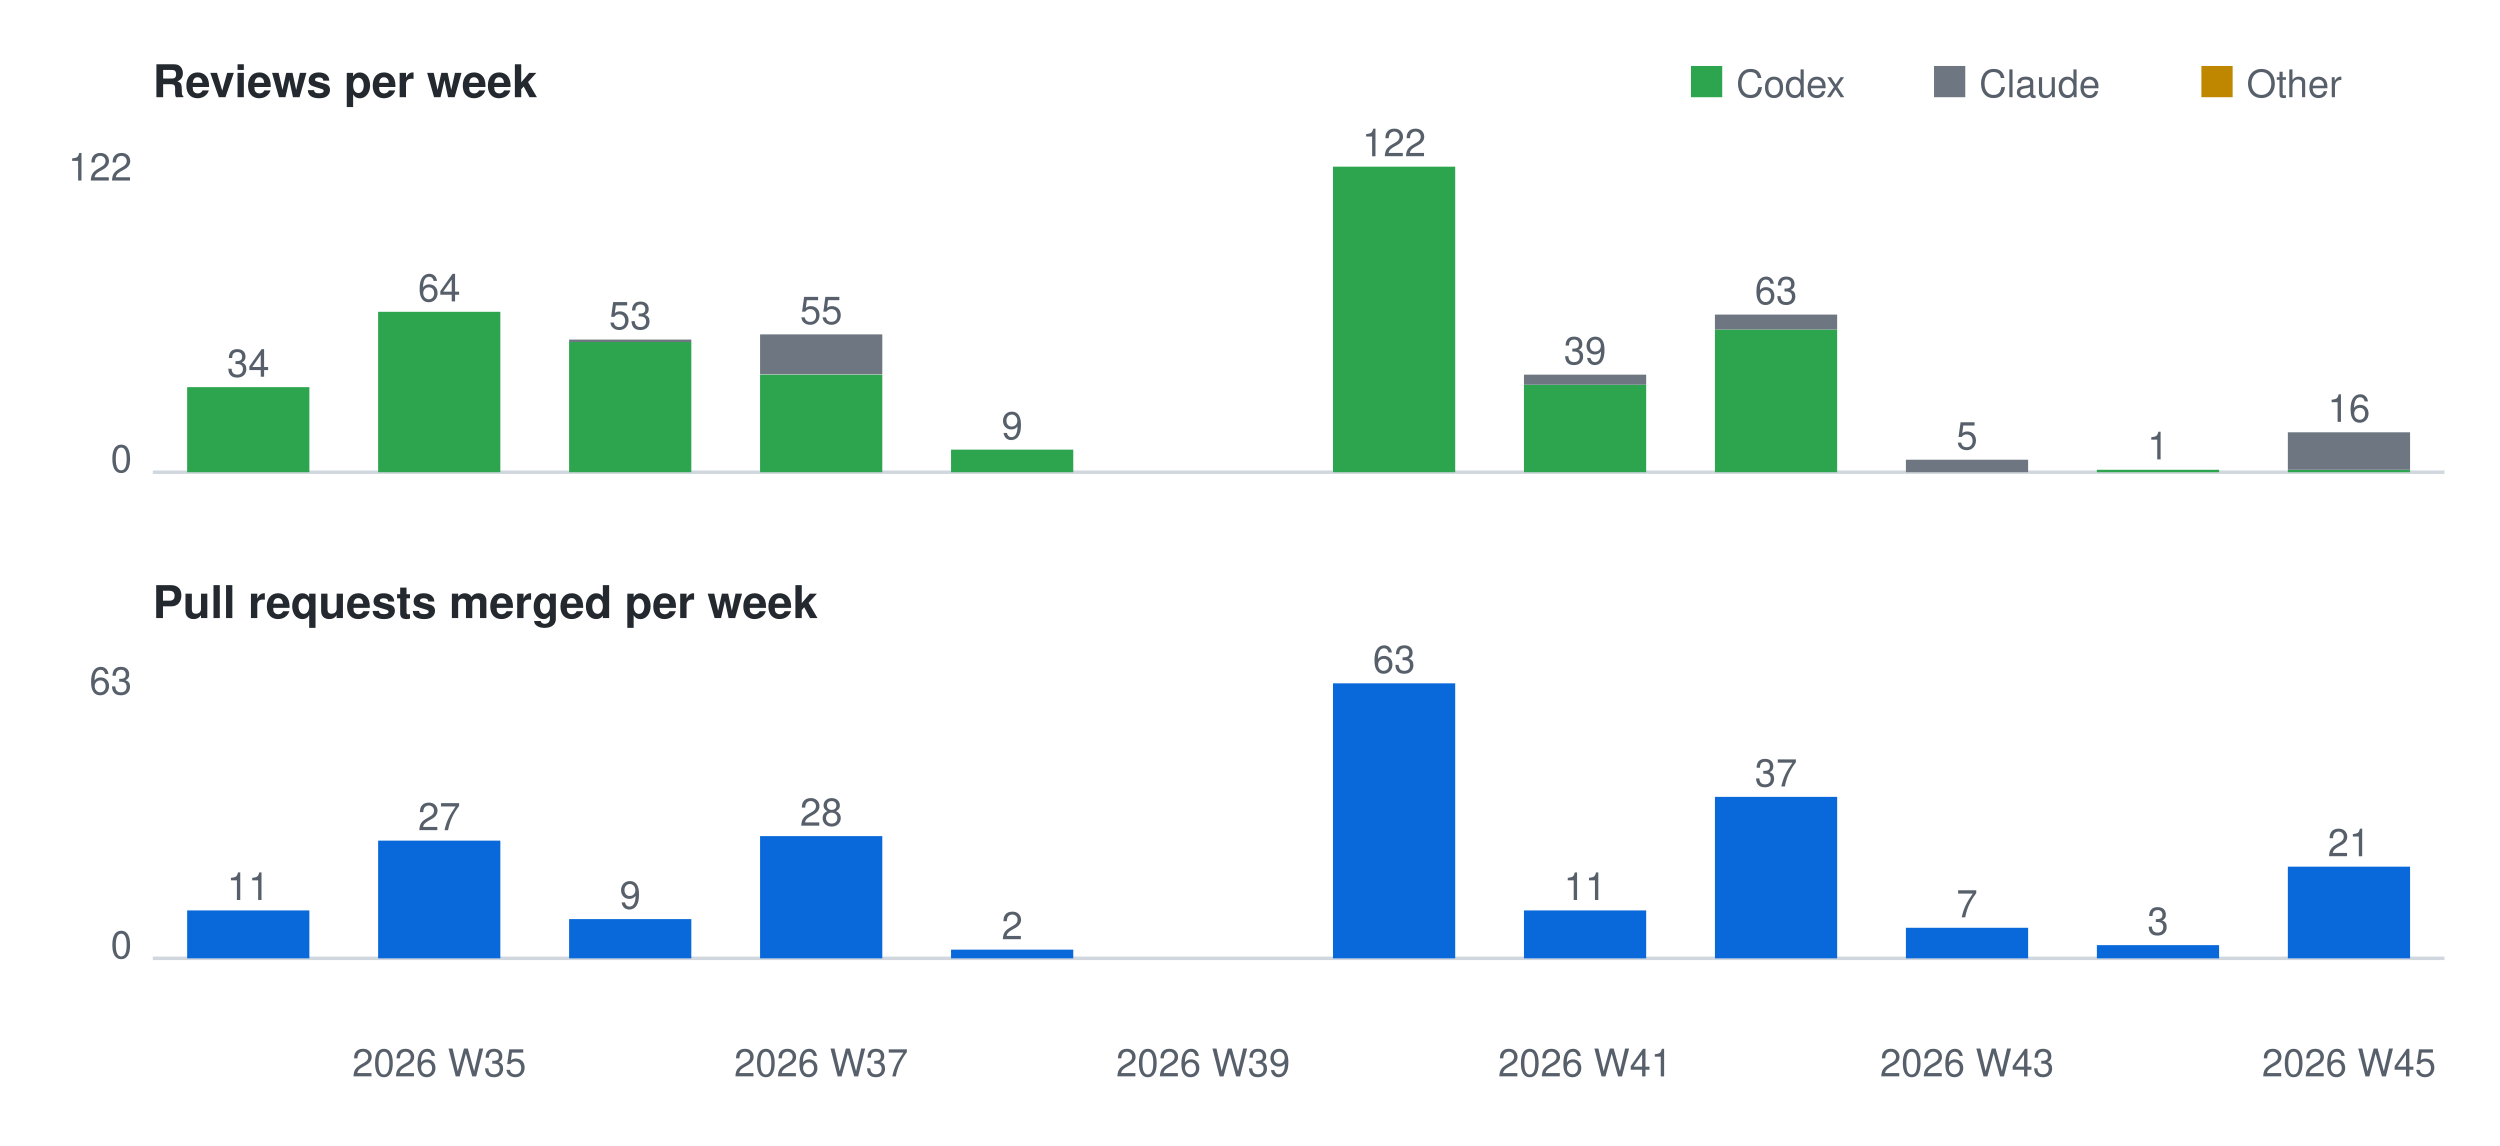
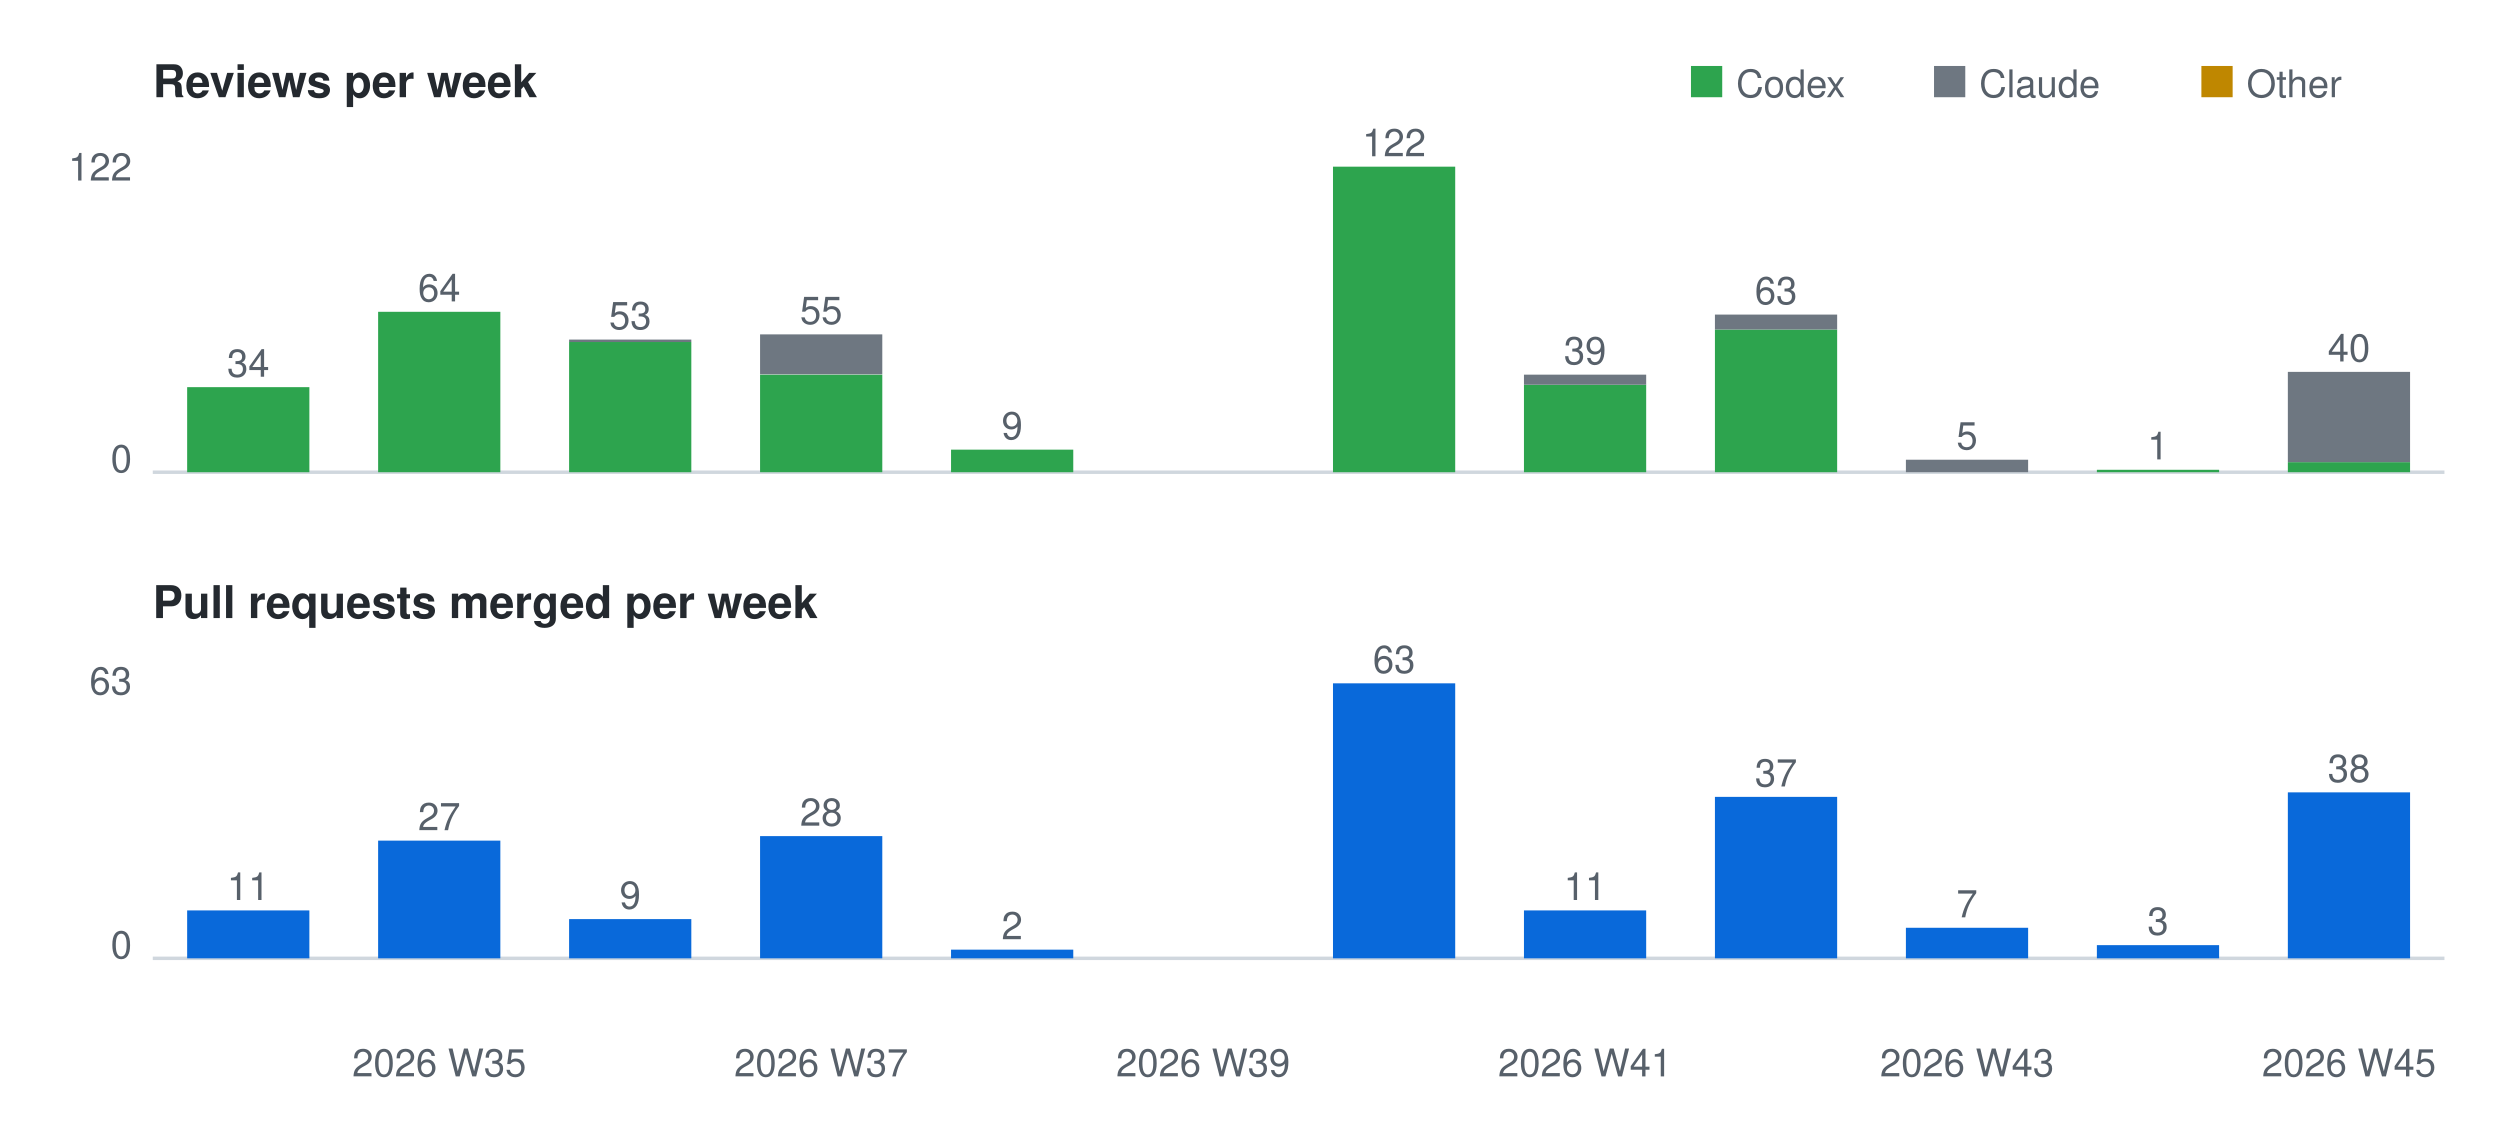
<svg xmlns="http://www.w3.org/2000/svg" width="720" height="330" viewBox="0 0 720 330" role="img" aria-label="Weekly reviews and merged pull requests">
  <style>text{font:11px -apple-system,Segoe UI,Helvetica,Arial,sans-serif;fill:#57606a}.t{font-size:13px;font-weight:600;fill:#24292f}.g{stroke:#d0d7de}.c{fill:#2da44e}.l{fill:#6e7781}.o{fill:#bf8700}.m{fill:#0969da}@media (prefers-color-scheme:dark){text{fill:#8b949e}.t{fill:#e6edf3}.g{stroke:#30363d}.c{fill:#3fb950}.l{fill:#8b949e}.o{fill:#d29922}.m{fill:#58a6ff}}</style>
  <text class="t" x="44" y="28">Reviews per week</text>
  <line class="g" x1="44" y1="136" x2="704" y2="136" />
  <text x="38" y="52" text-anchor="end">122</text>
  <text x="38" y="136" text-anchor="end">0</text>
  <rect class="c" x="53.9" y="111.5" width="35.2" height="24.5" />
  <text x="71.5" y="108.5" text-anchor="middle">34</text>
  <rect class="c" x="108.9" y="89.8" width="35.2" height="46.2" />
  <text x="126.5" y="86.8" text-anchor="middle">64</text>
  <rect class="c" x="163.9" y="98.5" width="35.2" height="37.5" />
  <rect class="l" x="163.9" y="97.8" width="35.2" height="0.7" />
  <text x="181.5" y="94.8" text-anchor="middle">53</text>
  <rect class="c" x="218.9" y="107.9" width="35.2" height="28.1" />
  <rect class="l" x="218.9" y="96.3" width="35.2" height="11.5" />
  <text x="236.5" y="93.3" text-anchor="middle">55</text>
  <rect class="c" x="273.9" y="129.5" width="35.2" height="6.5" />
  <text x="291.5" y="126.5" text-anchor="middle">9</text>
  <rect class="c" x="383.9" y="48.0" width="35.2" height="88.0" />
  <text x="401.5" y="45.0" text-anchor="middle">122</text>
  <rect class="c" x="438.9" y="110.8" width="35.2" height="25.2" />
  <rect class="l" x="438.9" y="107.9" width="35.2" height="2.9" />
  <text x="456.5" y="104.9" text-anchor="middle">39</text>
  <rect class="c" x="493.9" y="94.9" width="35.2" height="41.1" />
  <rect class="l" x="493.9" y="90.6" width="35.2" height="4.3" />
  <text x="511.5" y="87.6" text-anchor="middle">63</text>
  <rect class="l" x="548.9" y="132.4" width="35.2" height="3.6" />
  <text x="566.5" y="129.4" text-anchor="middle">5</text>
  <rect class="c" x="603.9" y="135.3" width="35.2" height="0.7" />
  <text x="621.5" y="132.3" text-anchor="middle">1</text>
-   <rect class="c" x="658.9" y="135.3" width="35.2" height="0.7" />
-   <rect class="l" x="658.9" y="124.5" width="35.2" height="10.8" />
-   <text x="676.5" y="121.5" text-anchor="middle">16</text>
+   <rect class="c" x="658.9" y="133.1" width="35.2" height="2.9" />
+   <rect class="l" x="658.9" y="107.1" width="35.2" height="26.0" />
+   <text x="676.5" y="104.1" text-anchor="middle">40</text>
  <rect class="o" x="634" y="19" width="9" height="9" />
  <text x="647" y="28">Other</text>
  <rect class="l" x="557" y="19" width="9" height="9" />
  <text x="570" y="28">Claude</text>
  <rect class="c" x="487" y="19" width="9" height="9" />
  <text x="500" y="28">Codex</text>
  <text class="t" x="44" y="178">Pull requests merged per week</text>
  <line class="g" x1="44" y1="276" x2="704" y2="276" />
  <text x="38" y="200" text-anchor="end">63</text>
  <text x="38" y="276" text-anchor="end">0</text>
  <rect class="m" x="53.9" y="262.2" width="35.2" height="13.8" />
  <text x="71.5" y="259.2" text-anchor="middle">11</text>
  <rect class="m" x="108.9" y="242.1" width="35.2" height="33.9" />
  <text x="126.5" y="239.1" text-anchor="middle">27</text>
  <rect class="m" x="163.9" y="264.7" width="35.2" height="11.3" />
  <text x="181.5" y="261.7" text-anchor="middle">9</text>
  <rect class="m" x="218.9" y="240.8" width="35.2" height="35.2" />
  <text x="236.5" y="237.8" text-anchor="middle">28</text>
  <rect class="m" x="273.9" y="273.5" width="35.2" height="2.5" />
  <text x="291.5" y="270.5" text-anchor="middle">2</text>
  <rect class="m" x="383.9" y="196.8" width="35.2" height="79.2" />
  <text x="401.5" y="193.8" text-anchor="middle">63</text>
  <rect class="m" x="438.9" y="262.2" width="35.2" height="13.8" />
  <text x="456.5" y="259.2" text-anchor="middle">11</text>
  <rect class="m" x="493.9" y="229.5" width="35.2" height="46.5" />
  <text x="511.5" y="226.5" text-anchor="middle">37</text>
  <rect class="m" x="548.9" y="267.2" width="35.2" height="8.8" />
  <text x="566.5" y="264.2" text-anchor="middle">7</text>
  <rect class="m" x="603.9" y="272.2" width="35.2" height="3.8" />
  <text x="621.5" y="269.2" text-anchor="middle">3</text>
-   <rect class="m" x="658.9" y="249.6" width="35.2" height="26.4" />
-   <text x="676.5" y="246.6" text-anchor="middle">21</text>
+   <rect class="m" x="658.9" y="228.2" width="35.2" height="47.8" />
+   <text x="676.5" y="225.2" text-anchor="middle">38</text>
  <text x="126.5" y="310" text-anchor="middle">2026 W35</text>
  <text x="236.5" y="310" text-anchor="middle">2026 W37</text>
  <text x="346.5" y="310" text-anchor="middle">2026 W39</text>
  <text x="456.5" y="310" text-anchor="middle">2026 W41</text>
  <text x="566.5" y="310" text-anchor="middle">2026 W43</text>
  <text x="676.5" y="310" text-anchor="middle">2026 W45</text>
</svg>
